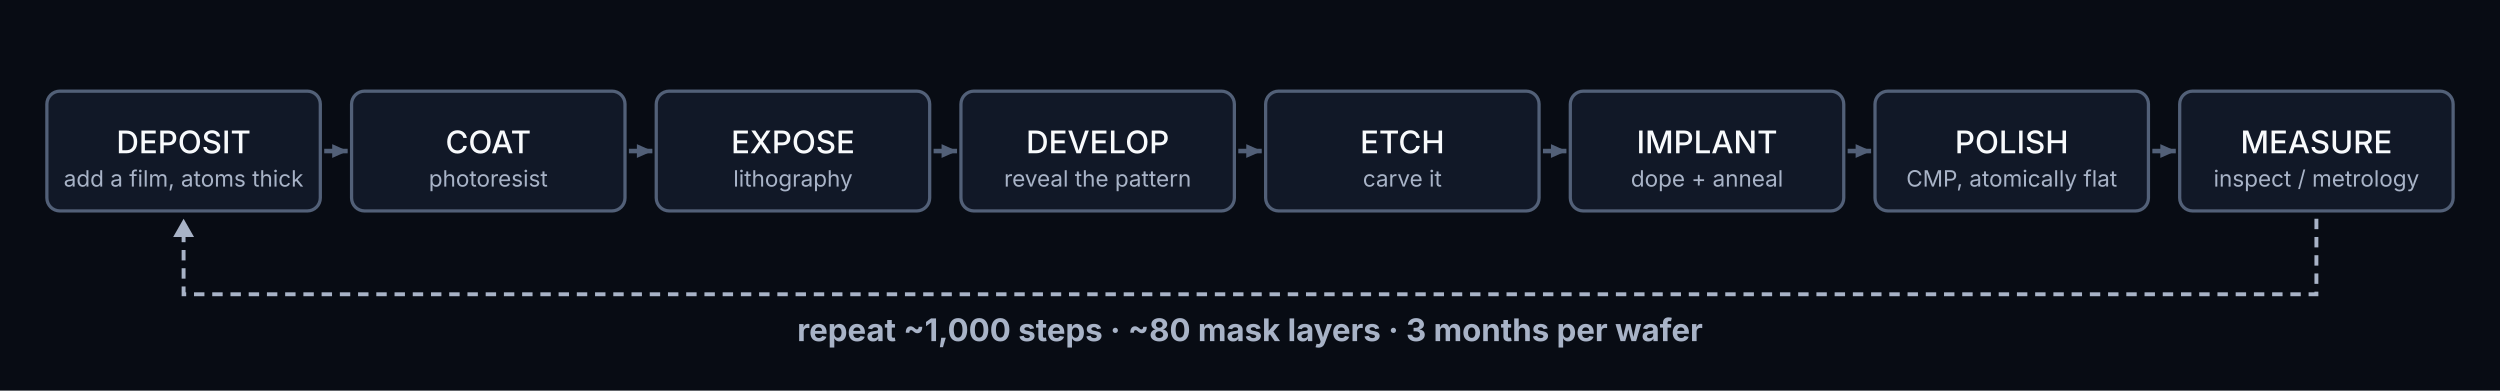
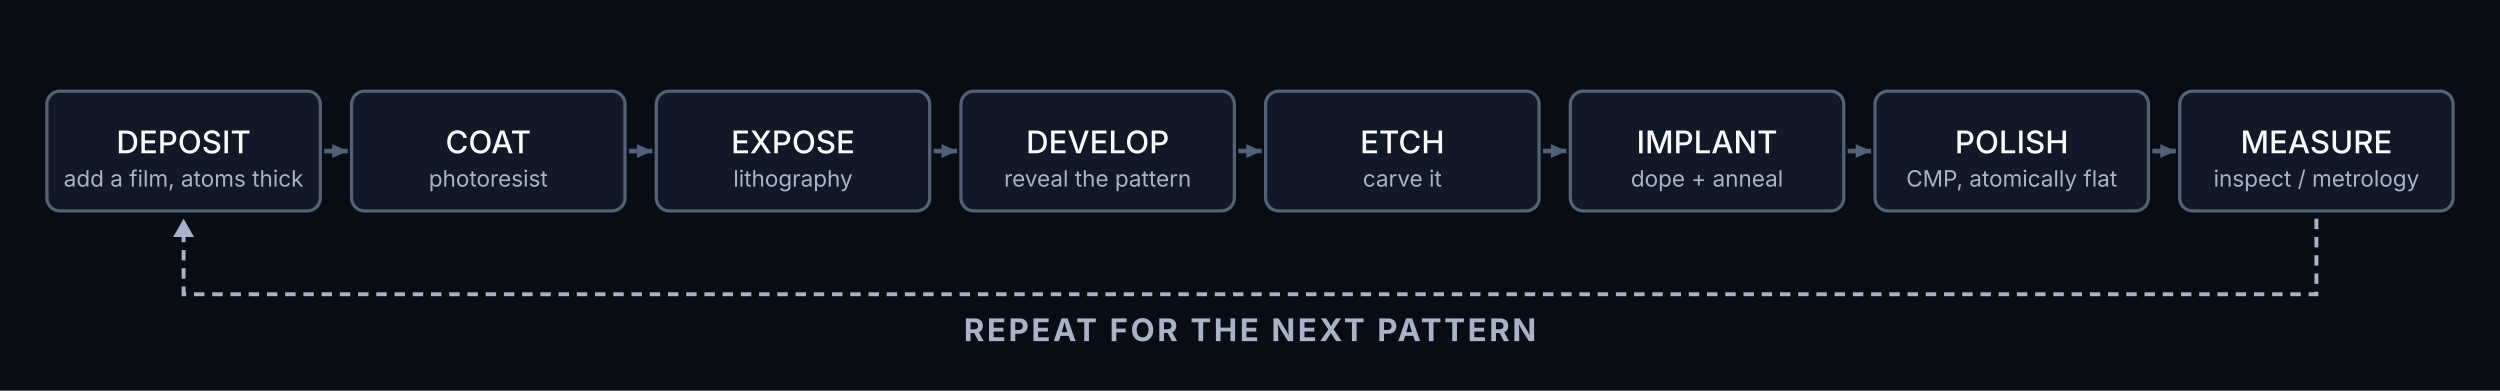
<svg xmlns="http://www.w3.org/2000/svg" viewBox="0 0 1920 300" font-family="Inter, -apple-system, sans-serif">
  <rect width="1920" height="300" fill="#080c14" />
  <g opacity="1">
    <rect x="36" y="70" width="210" height="92" rx="10" fill="#111827" stroke="#526078" stroke-width="2.5" />
    <text x="141" y="109" text-anchor="middle" dominant-baseline="central" font-size="24" font-weight="500" fill="#f8fafc">DEPOSIT</text>
    <text x="141" y="137" text-anchor="middle" dominant-baseline="central" font-size="17.28" fill="#a8b3c7">add a film, atoms thick</text>
  </g>
  <line x1="249" y1="116" x2="267" y2="116" stroke="#526078" stroke-width="3.5" />
  <polygon points="267,116 255.13,121.301 255.13,110.699" fill="#526078" />
  <g opacity="1">
    <rect x="270" y="70" width="210" height="92" rx="10" fill="#111827" stroke="#526078" stroke-width="2.5" />
    <text x="375" y="109" text-anchor="middle" dominant-baseline="central" font-size="24" font-weight="500" fill="#f8fafc">COAT</text>
    <text x="375" y="137" text-anchor="middle" dominant-baseline="central" font-size="17.28" fill="#a8b3c7">photoresist</text>
  </g>
  <line x1="483" y1="116" x2="501" y2="116" stroke="#526078" stroke-width="3.5" />
  <polygon points="501,116 489.13,121.301 489.13,110.699" fill="#526078" />
  <g opacity="1">
    <rect x="504" y="70" width="210" height="92" rx="10" fill="#111827" stroke="#526078" stroke-width="2.5" />
    <text x="609" y="109" text-anchor="middle" dominant-baseline="central" font-size="24" font-weight="500" fill="#f8fafc">EXPOSE</text>
    <text x="609" y="137" text-anchor="middle" dominant-baseline="central" font-size="17.28" fill="#a8b3c7">lithography</text>
  </g>
  <line x1="717" y1="116" x2="735" y2="116" stroke="#526078" stroke-width="3.5" />
  <polygon points="735,116 723.13,121.301 723.13,110.699" fill="#526078" />
  <g opacity="1">
    <rect x="738" y="70" width="210" height="92" rx="10" fill="#111827" stroke="#526078" stroke-width="2.5" />
    <text x="843" y="109" text-anchor="middle" dominant-baseline="central" font-size="24" font-weight="500" fill="#f8fafc">DEVELOP</text>
    <text x="843" y="137" text-anchor="middle" dominant-baseline="central" font-size="17.28" fill="#a8b3c7">reveal the pattern</text>
  </g>
  <line x1="951" y1="116" x2="969" y2="116" stroke="#526078" stroke-width="3.5" />
  <polygon points="969,116 957.13,121.301 957.13,110.699" fill="#526078" />
  <g opacity="1">
    <rect x="972" y="70" width="210" height="92" rx="10" fill="#111827" stroke="#526078" stroke-width="2.5" />
    <text x="1077" y="109" text-anchor="middle" dominant-baseline="central" font-size="24" font-weight="500" fill="#f8fafc">ETCH</text>
    <text x="1077" y="137" text-anchor="middle" dominant-baseline="central" font-size="17.28" fill="#a8b3c7">carve it</text>
  </g>
  <line x1="1185" y1="116" x2="1203" y2="116" stroke="#526078" stroke-width="3.5" />
  <polygon points="1203,116 1191.13,121.301 1191.13,110.699" fill="#526078" />
  <g opacity="1">
    <rect x="1206" y="70" width="210" height="92" rx="10" fill="#111827" stroke="#526078" stroke-width="2.5" />
    <text x="1311" y="109" text-anchor="middle" dominant-baseline="central" font-size="24" font-weight="500" fill="#f8fafc">IMPLANT</text>
    <text x="1311" y="137" text-anchor="middle" dominant-baseline="central" font-size="17.28" fill="#a8b3c7">dope + anneal</text>
  </g>
  <line x1="1419" y1="116" x2="1437" y2="116" stroke="#526078" stroke-width="3.5" />
  <polygon points="1437,116 1425.13,121.301 1425.13,110.699" fill="#526078" />
  <g opacity="1">
    <rect x="1440" y="70" width="210" height="92" rx="10" fill="#111827" stroke="#526078" stroke-width="2.5" />
    <text x="1545" y="109" text-anchor="middle" dominant-baseline="central" font-size="24" font-weight="500" fill="#f8fafc">POLISH</text>
    <text x="1545" y="137" text-anchor="middle" dominant-baseline="central" font-size="17.28" fill="#a8b3c7">CMP, atomically flat</text>
  </g>
  <line x1="1653" y1="116" x2="1671" y2="116" stroke="#526078" stroke-width="3.5" />
  <polygon points="1671,116 1659.13,121.301 1659.13,110.699" fill="#526078" />
  <g opacity="1">
    <rect x="1674" y="70" width="210" height="92" rx="10" fill="#111827" stroke="#526078" stroke-width="2.5" />
    <text x="1779" y="109" text-anchor="middle" dominant-baseline="central" font-size="24" font-weight="500" fill="#f8fafc">MEASURE</text>
    <text x="1779" y="137" text-anchor="middle" dominant-baseline="central" font-size="17.28" fill="#a8b3c7">inspect / metrology</text>
  </g>
  <path d="M 1779 168 L 1779 226 L 141 226 L 141 174" fill="none" stroke="#a8b3c7" stroke-width="3" stroke-dasharray="8 6" />
  <polygon points="141,168 133,182 149,182" fill="#a8b3c7" />
-   <text x="960" y="262" text-anchor="middle" font-size="24" font-weight="700" fill="#a8b3c7">repeat ~1,000 steps · ~80 mask layers · 3 months per wafer</text>
+   <text x="960" y="262" text-anchor="middle" font-size="24" font-weight="700" letter-spacing="2" fill="#a8b3c7">REPEAT FOR THE NEXT PATTERN</text>
</svg>
